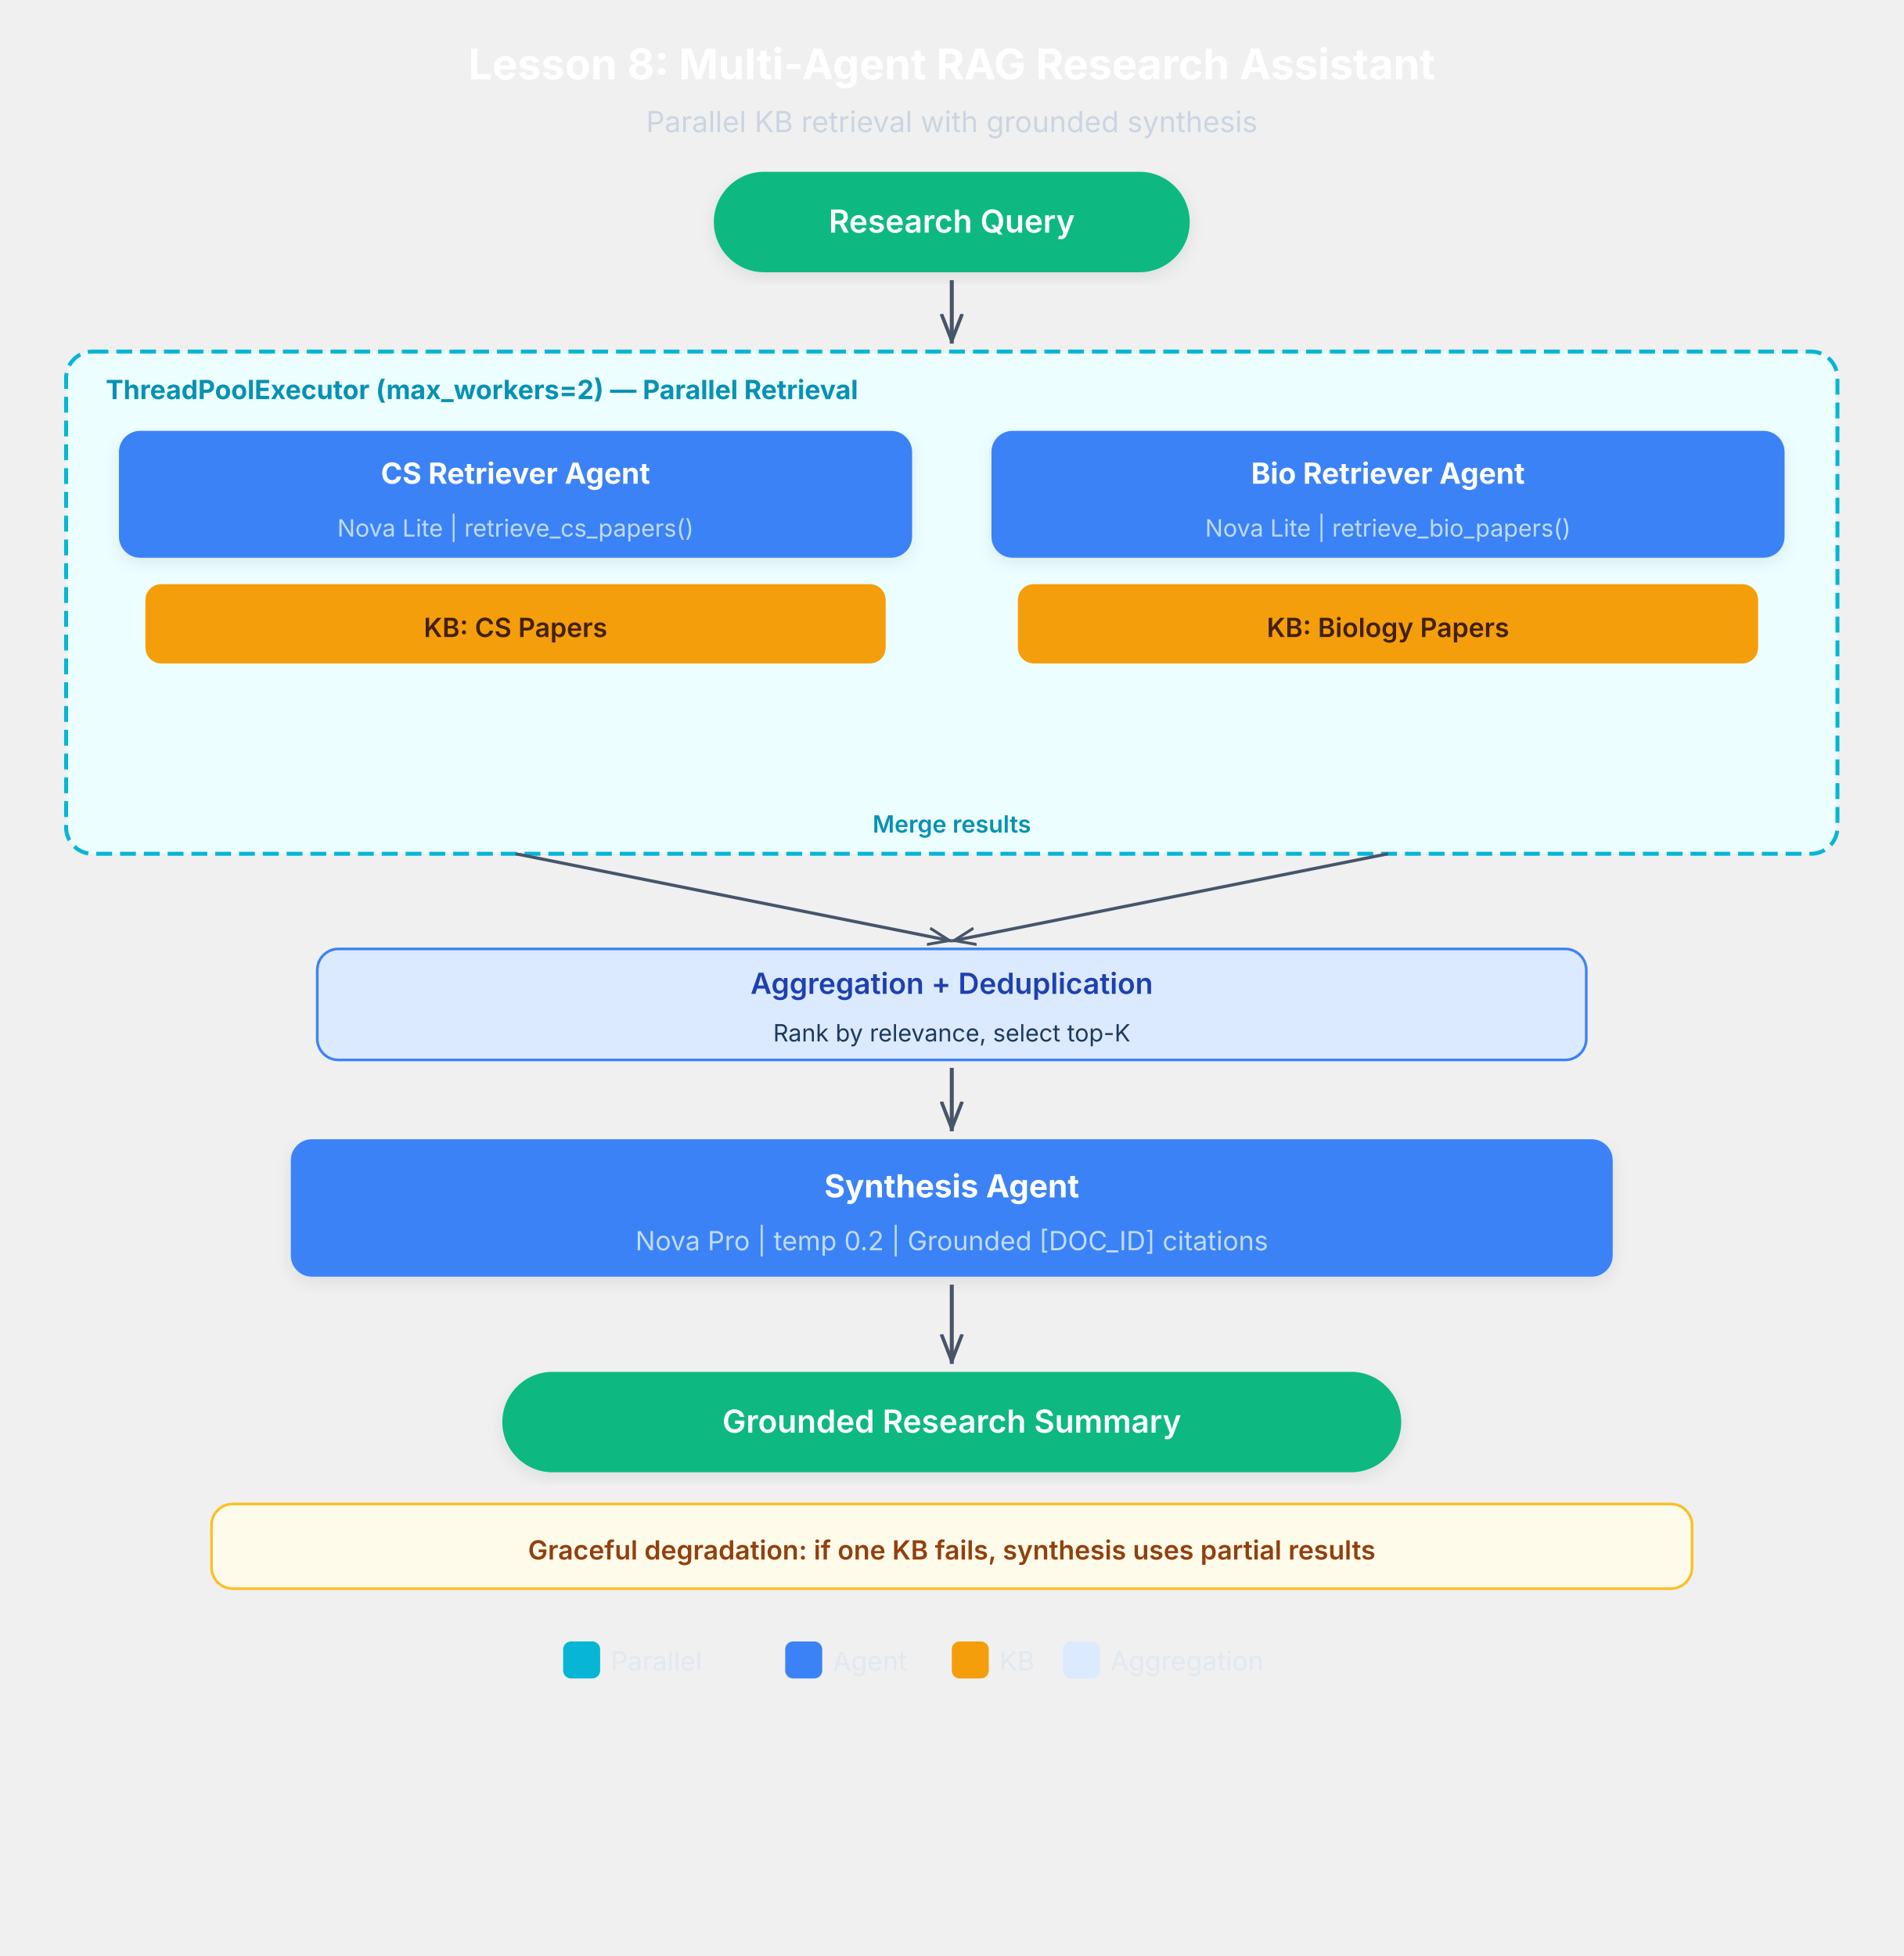
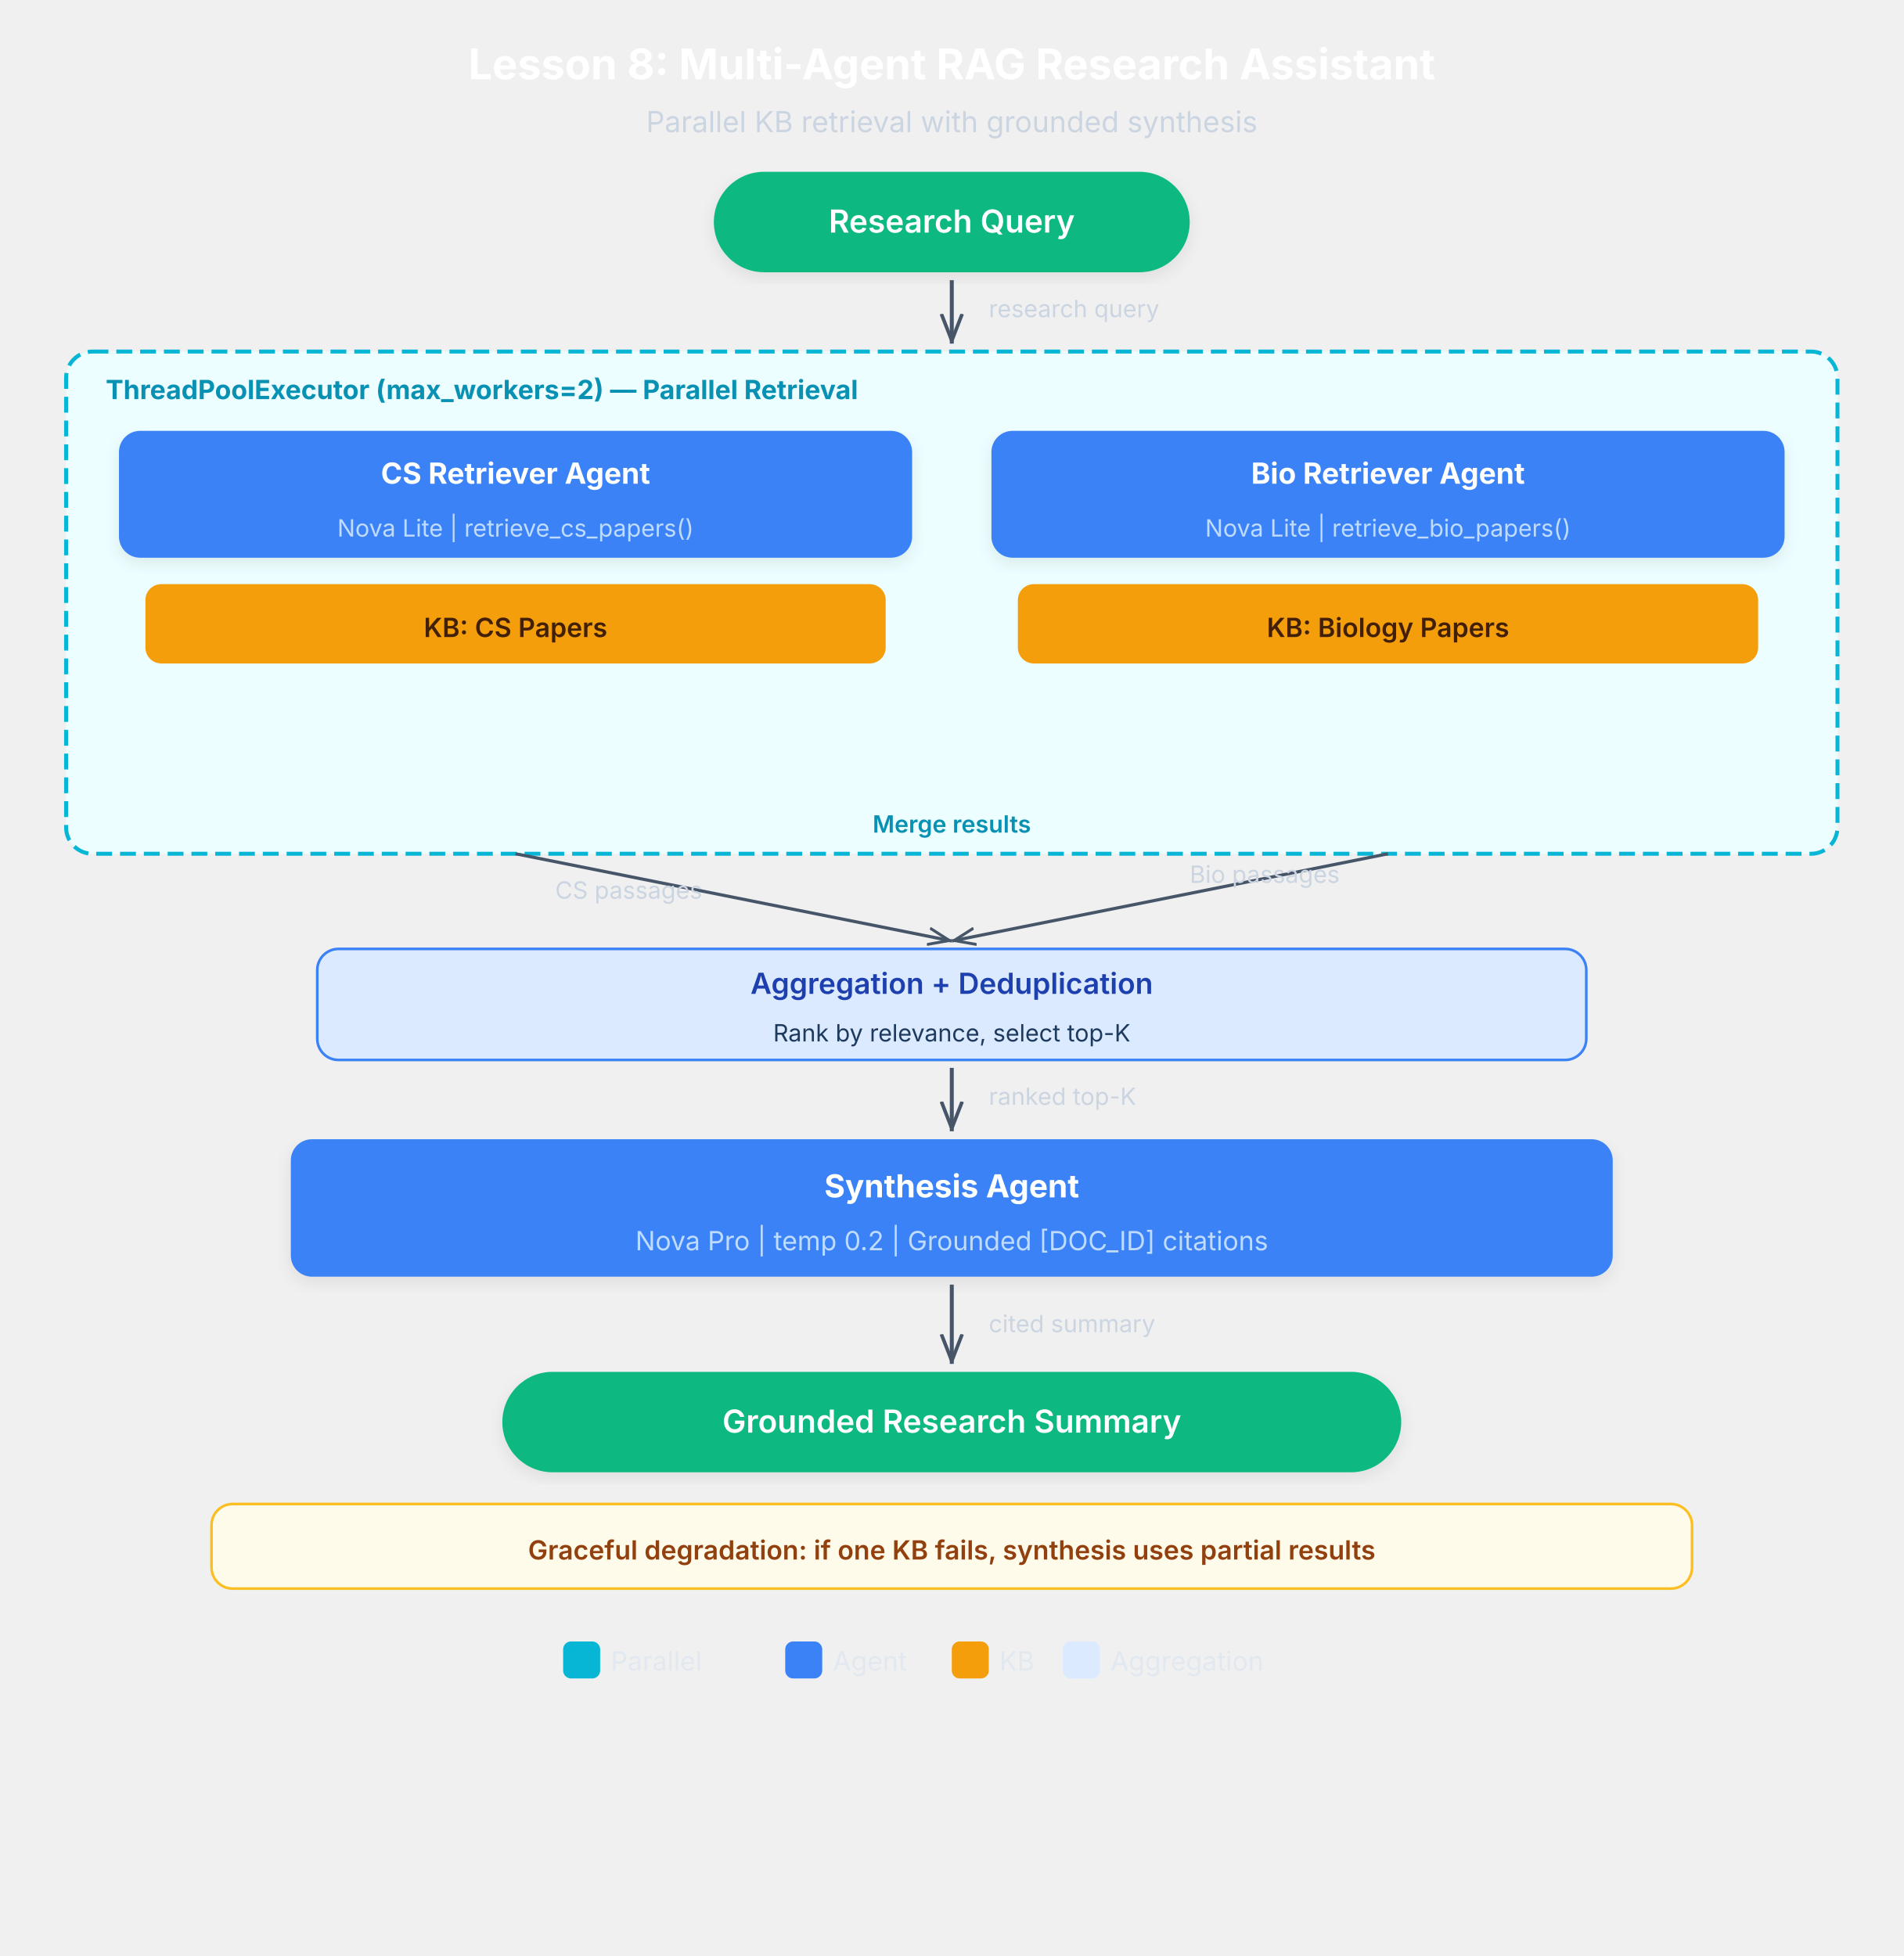
<svg xmlns="http://www.w3.org/2000/svg" viewBox="0 0 720 740" font-family="system-ui, -apple-system, &quot;Segoe UI&quot;, sans-serif">
  <defs>
    <filter id="sh" x="-4%" y="-4%" width="108%" height="116%">
      <feDropShadow dx="0" dy="2" stdDeviation="3" flood-opacity="0.08" />
    </filter>
    <marker id="a" viewBox="0 0 10 8" refX="10" refY="4" markerWidth="8" markerHeight="6" orient="auto">
      <path d="M0,0.5 L9,4 L0,7.5" fill="none" stroke="#475569" stroke-width="1.2" stroke-linejoin="round" />
    </marker>
    <marker id="ah" viewBox="0 0 10 8" refX="10" refY="4" markerWidth="8" markerHeight="6" orient="auto">
      <path d="M0,0.5 L9,4 L0,7.5" fill="none" stroke="#475569" stroke-width="1.2" stroke-linejoin="round" />
    </marker>
  </defs>
  <text x="360" y="30" text-anchor="middle" font-size="16" font-weight="700" fill="#ffffff">Lesson 8: Multi-Agent RAG Research Assistant</text>
  <text x="360" y="50" text-anchor="middle" font-size="11" fill="#cbd5e1">Parallel KB retrieval with grounded synthesis</text>
  <rect x="270" y="65" width="180" height="38" rx="19" fill="#10b981" filter="url(#sh)" />
  <text x="360" y="88" text-anchor="middle" font-size="12" font-weight="600" fill="white">Research Query</text>
  <rect x="25" y="133" width="670" height="190" rx="10" fill="#ecfeff" stroke="#06b6d4" stroke-width="1.5" stroke-dasharray="6,3" />
  <text x="40" y="151" font-size="10" font-weight="700" fill="#0891b2">ThreadPoolExecutor (max_workers=2) — Parallel Retrieval</text>
  <rect x="45" y="163" width="300" height="48" rx="8" fill="#3b82f6" filter="url(#sh)" />
  <text x="195" y="183" text-anchor="middle" font-size="11" font-weight="700" fill="white">CS Retriever Agent</text>
  <text x="195" y="203" text-anchor="middle" font-size="9" fill="#bfdbfe">Nova Lite | retrieve_cs_papers()</text>
  <rect x="55" y="221" width="280" height="30" rx="6" fill="#f59e0b" />
  <text x="195" y="241" text-anchor="middle" font-size="10" font-weight="600" fill="#422006">KB: CS Papers</text>
  <rect x="375" y="163" width="300" height="48" rx="8" fill="#3b82f6" filter="url(#sh)" />
  <text x="525" y="183" text-anchor="middle" font-size="11" font-weight="700" fill="white">Bio Retriever Agent</text>
  <text x="525" y="203" text-anchor="middle" font-size="9" fill="#bfdbfe">Nova Lite | retrieve_bio_papers()</text>
  <rect x="385" y="221" width="280" height="30" rx="6" fill="#f59e0b" />
  <text x="525" y="241" text-anchor="middle" font-size="10" font-weight="600" fill="#422006">KB: Biology Papers</text>
  <text x="360" y="315" text-anchor="middle" font-size="9" font-weight="600" fill="#0891b2">Merge results</text>
  <rect x="120" y="359" width="480" height="42" rx="8" fill="#dbeafe" stroke="#3b82f6" stroke-width="1" />
  <text x="360" y="376" text-anchor="middle" font-size="11" font-weight="600" fill="#1e40af">Aggregation + Deduplication</text>
  <text x="360" y="394" text-anchor="middle" font-size="9" fill="#1e3a5f">Rank by relevance, select top-K</text>
  <rect x="110" y="431" width="500" height="52" rx="8" fill="#3b82f6" filter="url(#sh)" />
  <text x="360" y="453" text-anchor="middle" font-size="12" font-weight="700" fill="white">Synthesis Agent</text>
  <text x="360" y="473" text-anchor="middle" font-size="10" fill="#bfdbfe">Nova Pro | temp 0.2 | Grounded [DOC_ID] citations</text>
  <rect x="190" y="519" width="340" height="38" rx="19" fill="#10b981" filter="url(#sh)" />
  <text x="360" y="542" text-anchor="middle" font-size="12" font-weight="600" fill="white">Grounded Research Summary</text>
  <rect x="80" y="569" width="560" height="32" rx="8" fill="#fffbeb" stroke="#fbbf24" stroke-width="1" />
  <text x="360" y="590" text-anchor="middle" font-size="10" font-weight="600" fill="#92400e">Graceful degradation: if one KB fails, synthesis uses partial results</text>
  <rect x="213" y="621" width="14" height="14" rx="3" fill="#06b6d4" />
  <text x="231" y="632" font-size="10" fill="#e2e8f0">Parallel</text>
  <rect x="297" y="621" width="14" height="14" rx="3" fill="#3b82f6" />
  <text x="315" y="632" font-size="10" fill="#e2e8f0">Agent</text>
  <rect x="360" y="621" width="14" height="14" rx="3" fill="#f59e0b" />
  <text x="378" y="632" font-size="10" fill="#e2e8f0">KB</text>
  <rect x="402" y="621" width="14" height="14" rx="3" fill="#dbeafe" />
  <text x="420" y="632" font-size="10" fill="#e2e8f0">Aggregation</text>
  <g id="arrows">
    <line x1="360" y1="106" x2="360" y2="130" stroke="#475569" stroke-width="1.5" marker-end="url(#a)" />
+     <text x="374" y="120" font-size="9" fill="#cbd5e1">research query</text>
    <line x1="195" y1="323" x2="360" y2="356" stroke="#475569" stroke-width="1.2" marker-end="url(#a)" />
+     <text x="210" y="340" font-size="9" fill="#cbd5e1">CS passages</text>
    <line x1="525" y1="323" x2="360" y2="356" stroke="#475569" stroke-width="1.2" marker-end="url(#a)" />
+     <text x="450" y="334" font-size="9" fill="#cbd5e1">Bio passages</text>
    <line x1="360" y1="404" x2="360" y2="428" stroke="#475569" stroke-width="1.5" marker-end="url(#a)" />
+     <text x="374" y="418" font-size="9" fill="#cbd5e1">ranked top-K</text>
    <line x1="360" y1="486" x2="360" y2="516" stroke="#475569" stroke-width="1.5" marker-end="url(#a)" />
+     <text x="374" y="504" font-size="9" fill="#cbd5e1">cited summary</text>
  </g>
</svg>
